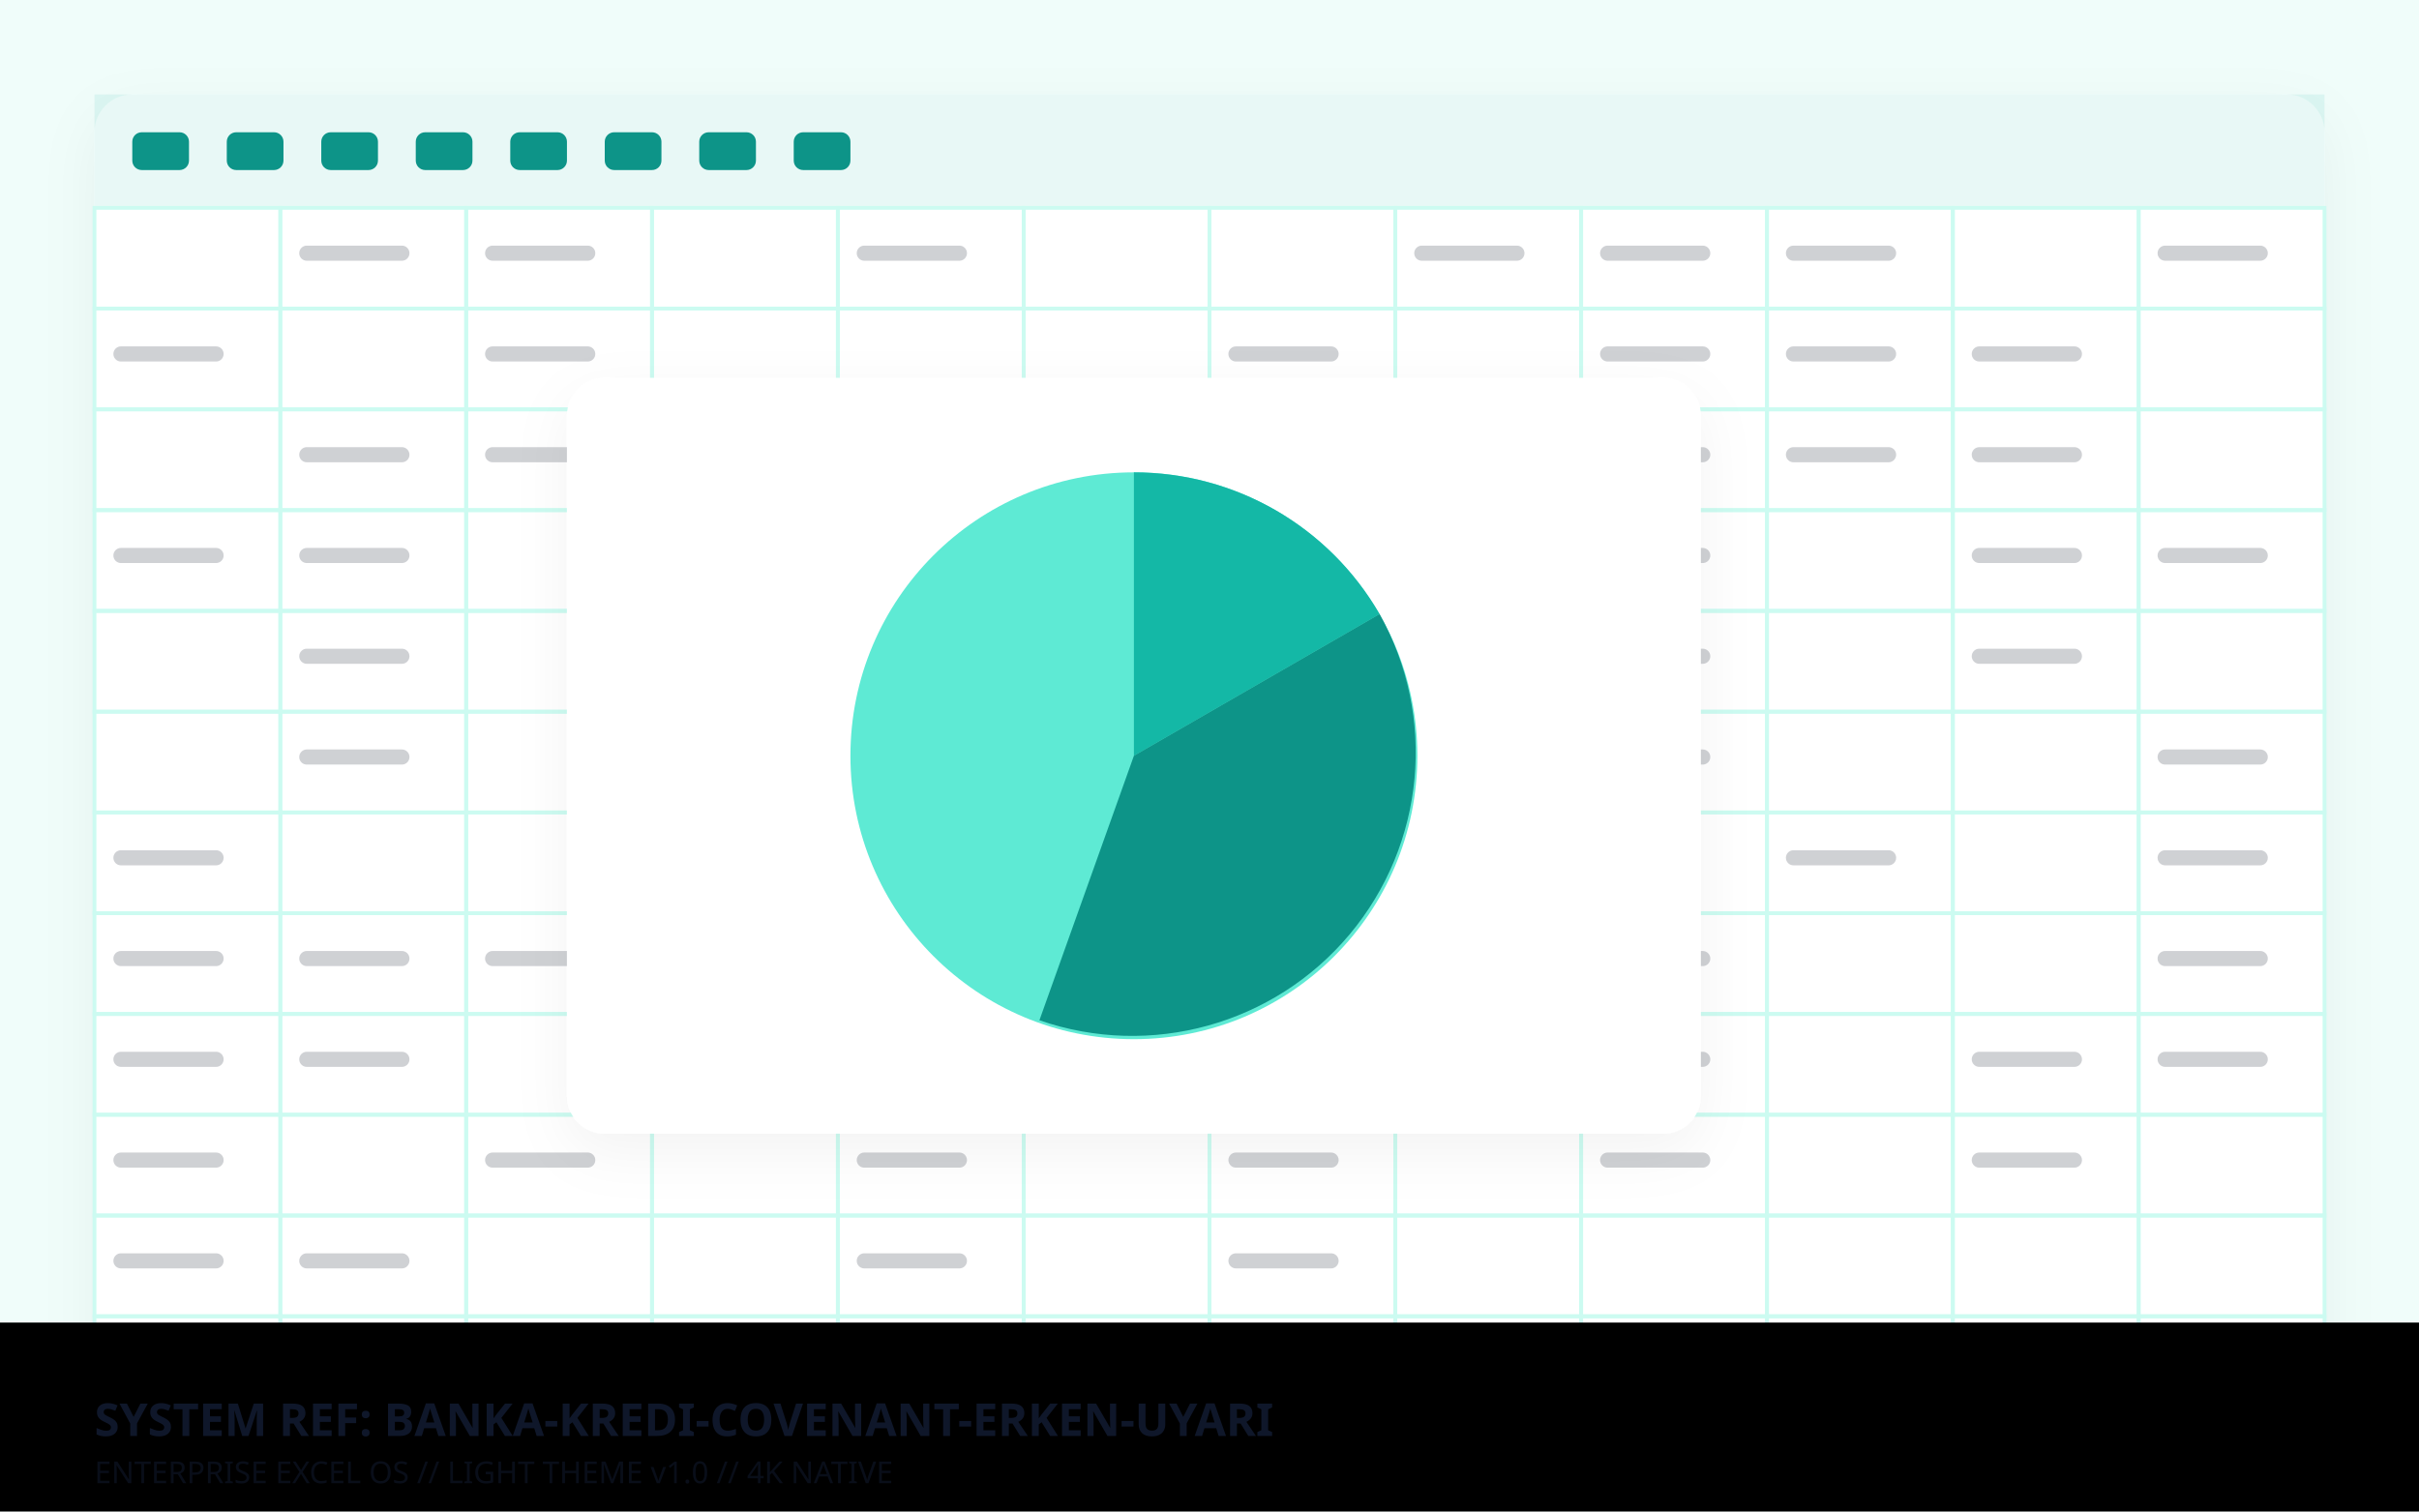
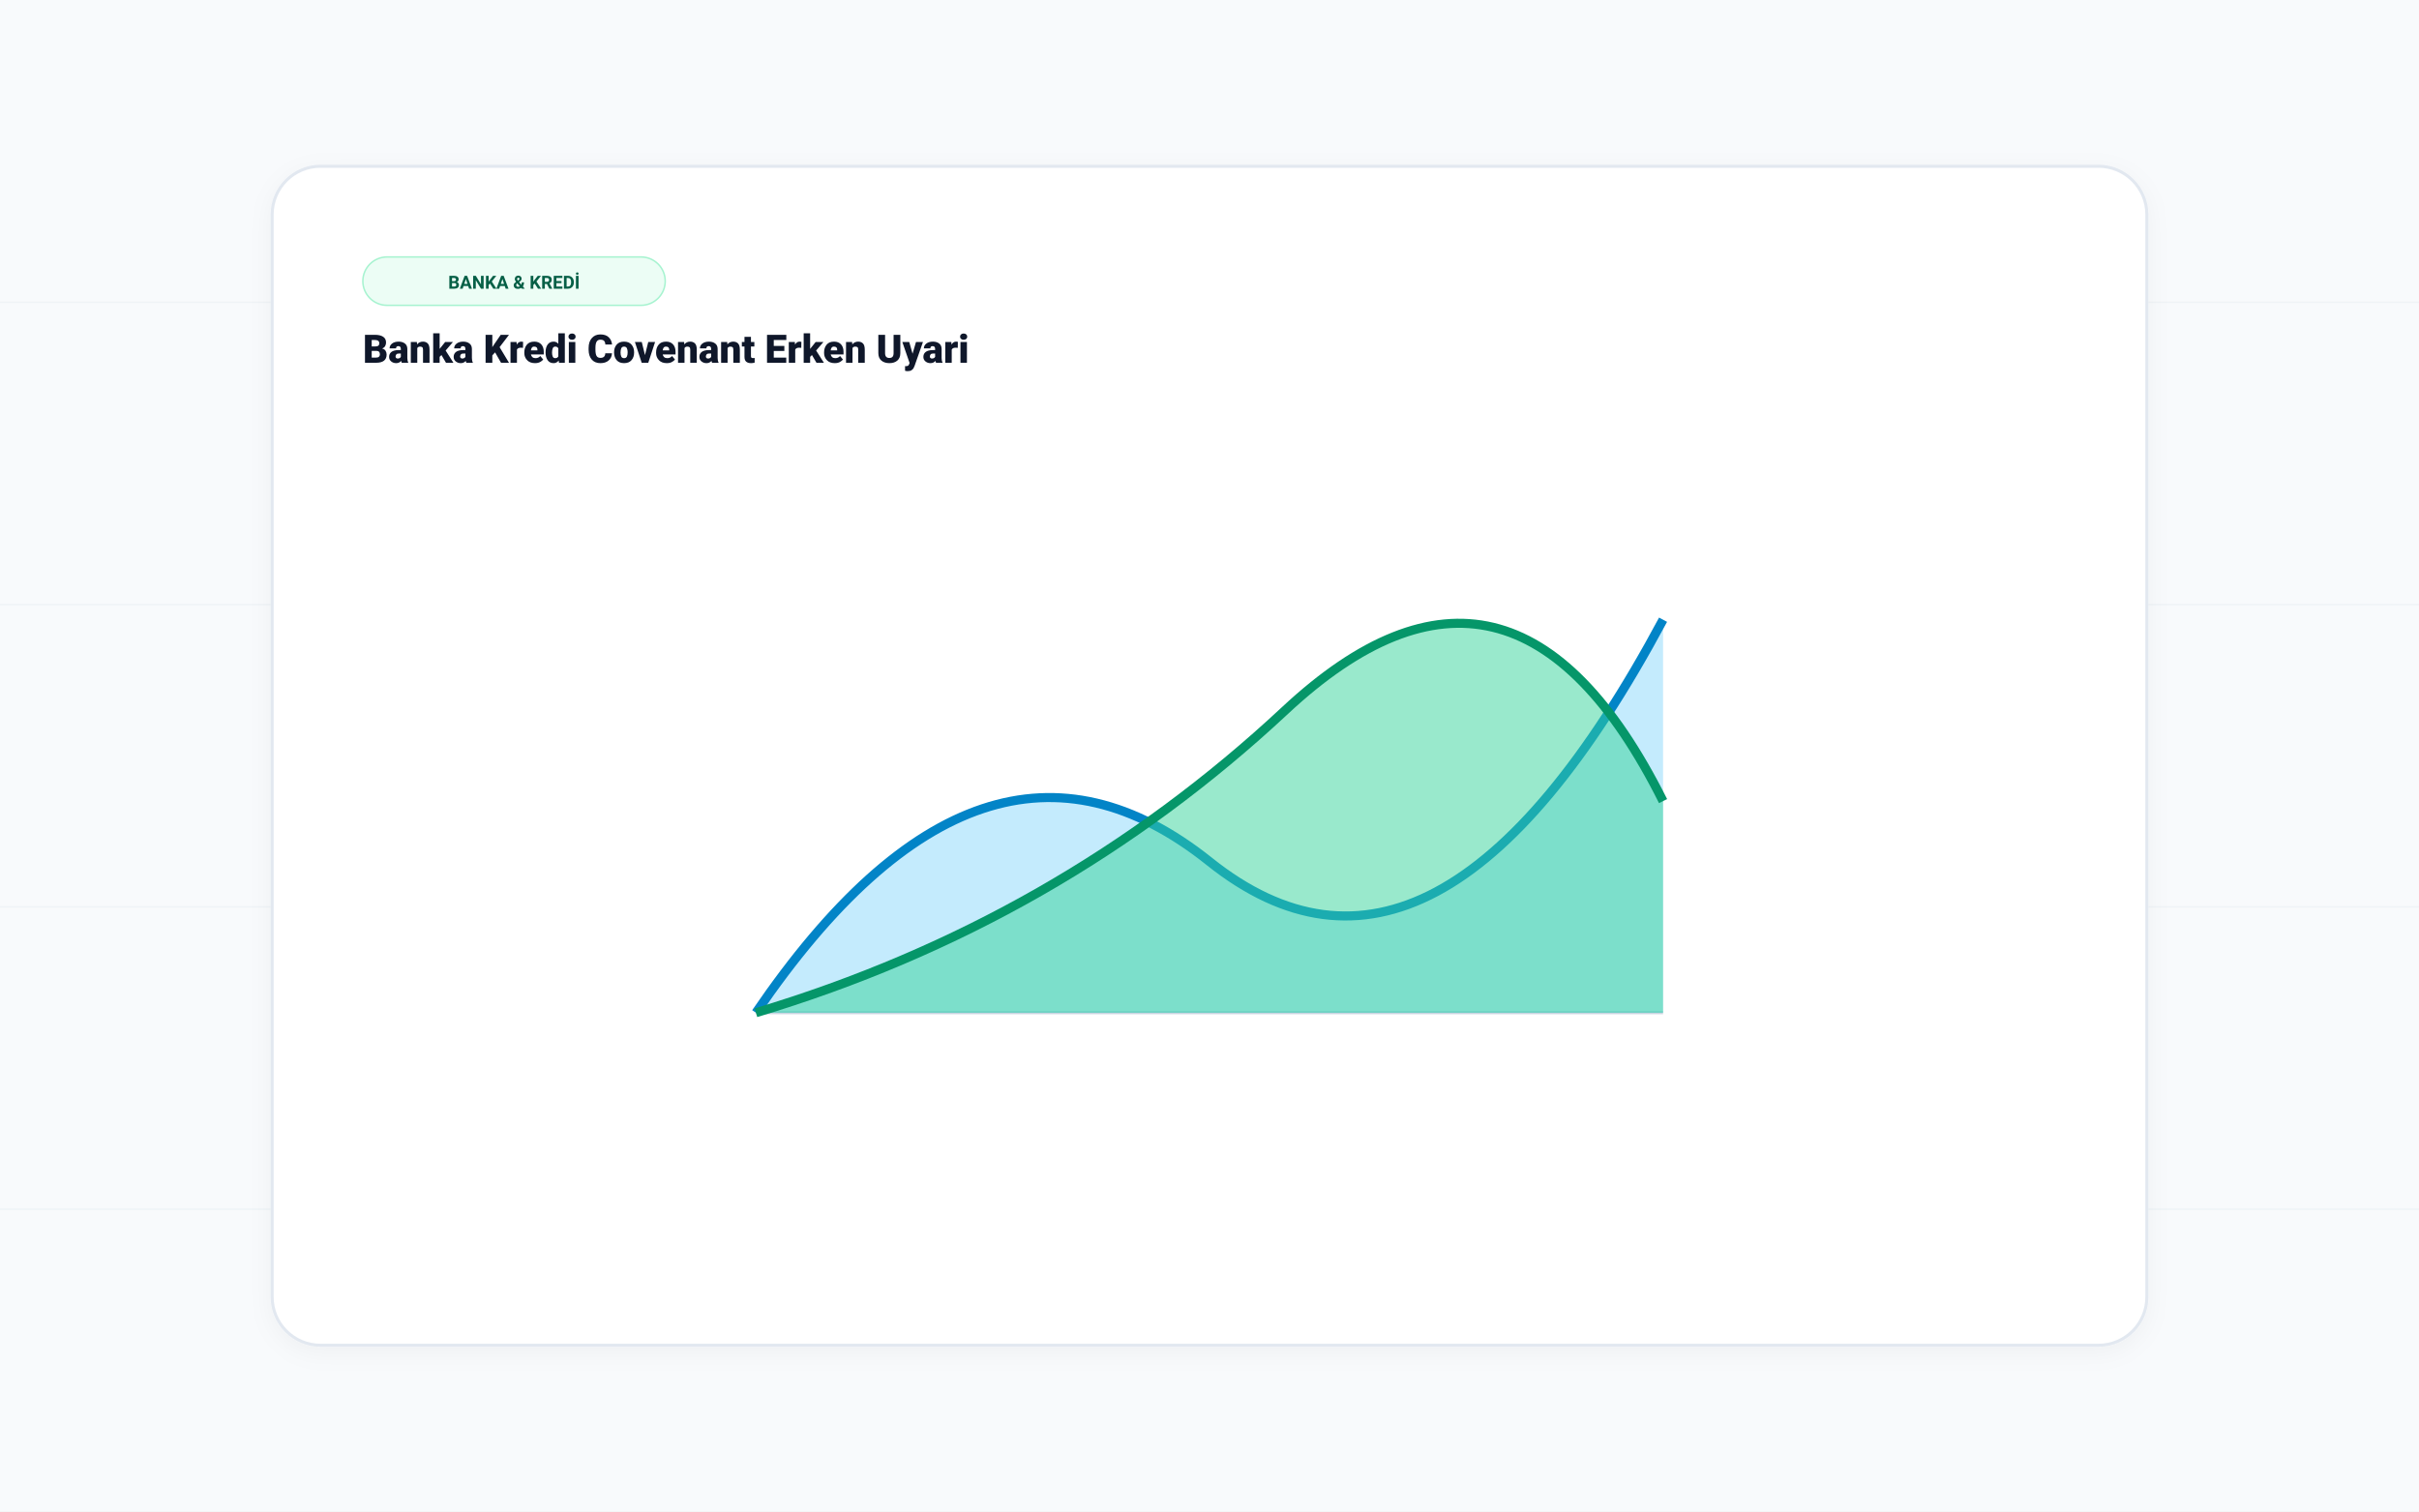
- <svg xmlns="http://www.w3.org/2000/svg" width="2560" height="1600" viewBox="0 0 2560 1600">
+ <svg xmlns="http://www.w3.org/2000/svg" viewBox="0 0 1600 1000" width="1600" height="1000">
  <defs>
-     <filter id="shadowDown" x="-10%" y="-10%" width="120%" height="120%">
-       <feDropShadow dx="0" dy="20" stdDeviation="30" flood-opacity="0.05" />
-     </filter>
-     <filter id="shadowRight" x="-10%" y="-10%" width="120%" height="120%">
-       <feDropShadow dx="20" dy="0" stdDeviation="30" flood-opacity="0.05" />
+     <filter id="cardShadow" x="-5%" y="-5%" width="110%" height="115%">
+       <feDropShadow dx="0" dy="24" stdDeviation="32" flood-color="#0f172a" flood-opacity="0.06" />
+       <feDropShadow dx="0" dy="4" stdDeviation="8" flood-color="#0f172a" flood-opacity="0.04" />
    </filter>
  </defs>
-   <rect width="100%" height="100%" fill="#f0fdfa" />
-   <rect x="100" y="100" width="2360" height="1400" rx="40" fill="#ffffff" filter="url(#shadowDown)" />
-   <rect x="100" y="100" width="2360" height="120" fill="#14b8a6" opacity="0.1" />
-   <rect x="140" y="140" width="60" height="40" rx="10" fill="#0d9488" />
-   <rect x="240" y="140" width="60" height="40" rx="10" fill="#0d9488" />
-   <rect x="340" y="140" width="60" height="40" rx="10" fill="#0d9488" />
-   <rect x="440" y="140" width="60" height="40" rx="10" fill="#0d9488" />
-   <rect x="540" y="140" width="60" height="40" rx="10" fill="#0d9488" />
-   <rect x="640" y="140" width="60" height="40" rx="10" fill="#0d9488" />
-   <rect x="740" y="140" width="60" height="40" rx="10" fill="#0d9488" />
-   <rect x="840" y="140" width="60" height="40" rx="10" fill="#0d9488" />
-   <rect x="100" y="220" width="196.667" height="106.667" fill="none" stroke="#ccfbf1" stroke-width="4" />
-   <rect x="100" y="326.667" width="196.667" height="106.667" fill="none" stroke="#ccfbf1" stroke-width="4" />
-   <rect x="120" y="366.667" width="116.667" height="16" rx="8" fill="#0f172a" opacity="0.2" />
-   <rect x="100" y="433.333" width="196.667" height="106.667" fill="none" stroke="#ccfbf1" stroke-width="4" />
-   <rect x="100" y="540" width="196.667" height="106.667" fill="none" stroke="#ccfbf1" stroke-width="4" />
-   <rect x="120" y="580" width="116.667" height="16" rx="8" fill="#0f172a" opacity="0.2" />
-   <rect x="100" y="646.667" width="196.667" height="106.667" fill="none" stroke="#ccfbf1" stroke-width="4" />
-   <rect x="100" y="753.333" width="196.667" height="106.667" fill="none" stroke="#ccfbf1" stroke-width="4" />
-   <rect x="100" y="860" width="196.667" height="106.667" fill="none" stroke="#ccfbf1" stroke-width="4" />
-   <rect x="120" y="900" width="116.667" height="16" rx="8" fill="#0f172a" opacity="0.2" />
-   <rect x="100" y="966.667" width="196.667" height="106.667" fill="none" stroke="#ccfbf1" stroke-width="4" />
-   <rect x="120" y="1006.667" width="116.667" height="16" rx="8" fill="#0f172a" opacity="0.2" />
-   <rect x="100" y="1073.333" width="196.667" height="106.667" fill="none" stroke="#ccfbf1" stroke-width="4" />
-   <rect x="120" y="1113.333" width="116.667" height="16" rx="8" fill="#0f172a" opacity="0.2" />
-   <rect x="100" y="1180" width="196.667" height="106.667" fill="none" stroke="#ccfbf1" stroke-width="4" />
-   <rect x="120" y="1220" width="116.667" height="16" rx="8" fill="#0f172a" opacity="0.2" />
-   <rect x="100" y="1286.667" width="196.667" height="106.667" fill="none" stroke="#ccfbf1" stroke-width="4" />
-   <rect x="120" y="1326.667" width="116.667" height="16" rx="8" fill="#0f172a" opacity="0.2" />
-   <rect x="100" y="1393.333" width="196.667" height="106.667" fill="none" stroke="#ccfbf1" stroke-width="4" />
-   <rect x="296.667" y="220" width="196.667" height="106.667" fill="none" stroke="#ccfbf1" stroke-width="4" />
-   <rect x="316.667" y="260" width="116.667" height="16" rx="8" fill="#0f172a" opacity="0.2" />
-   <rect x="296.667" y="326.667" width="196.667" height="106.667" fill="none" stroke="#ccfbf1" stroke-width="4" />
-   <rect x="296.667" y="433.333" width="196.667" height="106.667" fill="none" stroke="#ccfbf1" stroke-width="4" />
-   <rect x="316.667" y="473.333" width="116.667" height="16" rx="8" fill="#0f172a" opacity="0.2" />
-   <rect x="296.667" y="540" width="196.667" height="106.667" fill="none" stroke="#ccfbf1" stroke-width="4" />
-   <rect x="316.667" y="580" width="116.667" height="16" rx="8" fill="#0f172a" opacity="0.2" />
-   <rect x="296.667" y="646.667" width="196.667" height="106.667" fill="none" stroke="#ccfbf1" stroke-width="4" />
-   <rect x="316.667" y="686.667" width="116.667" height="16" rx="8" fill="#0f172a" opacity="0.2" />
-   <rect x="296.667" y="753.333" width="196.667" height="106.667" fill="none" stroke="#ccfbf1" stroke-width="4" />
-   <rect x="316.667" y="793.333" width="116.667" height="16" rx="8" fill="#0f172a" opacity="0.2" />
-   <rect x="296.667" y="860" width="196.667" height="106.667" fill="none" stroke="#ccfbf1" stroke-width="4" />
-   <rect x="296.667" y="966.667" width="196.667" height="106.667" fill="none" stroke="#ccfbf1" stroke-width="4" />
-   <rect x="316.667" y="1006.667" width="116.667" height="16" rx="8" fill="#0f172a" opacity="0.2" />
-   <rect x="296.667" y="1073.333" width="196.667" height="106.667" fill="none" stroke="#ccfbf1" stroke-width="4" />
-   <rect x="316.667" y="1113.333" width="116.667" height="16" rx="8" fill="#0f172a" opacity="0.2" />
-   <rect x="296.667" y="1180" width="196.667" height="106.667" fill="none" stroke="#ccfbf1" stroke-width="4" />
-   <rect x="296.667" y="1286.667" width="196.667" height="106.667" fill="none" stroke="#ccfbf1" stroke-width="4" />
-   <rect x="316.667" y="1326.667" width="116.667" height="16" rx="8" fill="#0f172a" opacity="0.2" />
-   <rect x="296.667" y="1393.333" width="196.667" height="106.667" fill="none" stroke="#ccfbf1" stroke-width="4" />
-   <rect x="316.667" y="1433.333" width="116.667" height="16" rx="8" fill="#0f172a" opacity="0.2" />
-   <rect x="493.333" y="220" width="196.667" height="106.667" fill="none" stroke="#ccfbf1" stroke-width="4" />
-   <rect x="513.333" y="260" width="116.667" height="16" rx="8" fill="#0f172a" opacity="0.2" />
-   <rect x="493.333" y="326.667" width="196.667" height="106.667" fill="none" stroke="#ccfbf1" stroke-width="4" />
-   <rect x="513.333" y="366.667" width="116.667" height="16" rx="8" fill="#0f172a" opacity="0.2" />
-   <rect x="493.333" y="433.333" width="196.667" height="106.667" fill="none" stroke="#ccfbf1" stroke-width="4" />
-   <rect x="513.333" y="473.333" width="116.667" height="16" rx="8" fill="#0f172a" opacity="0.2" />
-   <rect x="493.333" y="540" width="196.667" height="106.667" fill="none" stroke="#ccfbf1" stroke-width="4" />
-   <rect x="493.333" y="646.667" width="196.667" height="106.667" fill="none" stroke="#ccfbf1" stroke-width="4" />
-   <rect x="493.333" y="753.333" width="196.667" height="106.667" fill="none" stroke="#ccfbf1" stroke-width="4" />
-   <rect x="493.333" y="860" width="196.667" height="106.667" fill="none" stroke="#ccfbf1" stroke-width="4" />
-   <rect x="493.333" y="966.667" width="196.667" height="106.667" fill="none" stroke="#ccfbf1" stroke-width="4" />
-   <rect x="513.333" y="1006.667" width="116.667" height="16" rx="8" fill="#0f172a" opacity="0.2" />
-   <rect x="493.333" y="1073.333" width="196.667" height="106.667" fill="none" stroke="#ccfbf1" stroke-width="4" />
-   <rect x="493.333" y="1180" width="196.667" height="106.667" fill="none" stroke="#ccfbf1" stroke-width="4" />
-   <rect x="513.333" y="1220" width="116.667" height="16" rx="8" fill="#0f172a" opacity="0.2" />
-   <rect x="493.333" y="1286.667" width="196.667" height="106.667" fill="none" stroke="#ccfbf1" stroke-width="4" />
-   <rect x="493.333" y="1393.333" width="196.667" height="106.667" fill="none" stroke="#ccfbf1" stroke-width="4" />
-   <rect x="513.333" y="1433.333" width="116.667" height="16" rx="8" fill="#0f172a" opacity="0.2" />
-   <rect x="690" y="220" width="196.667" height="106.667" fill="none" stroke="#ccfbf1" stroke-width="4" />
-   <rect x="690" y="326.667" width="196.667" height="106.667" fill="none" stroke="#ccfbf1" stroke-width="4" />
-   <rect x="690" y="433.333" width="196.667" height="106.667" fill="none" stroke="#ccfbf1" stroke-width="4" />
-   <rect x="710" y="473.333" width="116.667" height="16" rx="8" fill="#0f172a" opacity="0.2" />
-   <rect x="690" y="540" width="196.667" height="106.667" fill="none" stroke="#ccfbf1" stroke-width="4" />
-   <rect x="690" y="646.667" width="196.667" height="106.667" fill="none" stroke="#ccfbf1" stroke-width="4" />
-   <rect x="710" y="686.667" width="116.667" height="16" rx="8" fill="#0f172a" opacity="0.2" />
-   <rect x="690" y="753.333" width="196.667" height="106.667" fill="none" stroke="#ccfbf1" stroke-width="4" />
-   <rect x="710" y="793.333" width="116.667" height="16" rx="8" fill="#0f172a" opacity="0.2" />
-   <rect x="690" y="860" width="196.667" height="106.667" fill="none" stroke="#ccfbf1" stroke-width="4" />
-   <rect x="690" y="966.667" width="196.667" height="106.667" fill="none" stroke="#ccfbf1" stroke-width="4" />
-   <rect x="690" y="1073.333" width="196.667" height="106.667" fill="none" stroke="#ccfbf1" stroke-width="4" />
-   <rect x="710" y="1113.333" width="116.667" height="16" rx="8" fill="#0f172a" opacity="0.2" />
-   <rect x="690" y="1180" width="196.667" height="106.667" fill="none" stroke="#ccfbf1" stroke-width="4" />
-   <rect x="690" y="1286.667" width="196.667" height="106.667" fill="none" stroke="#ccfbf1" stroke-width="4" />
-   <rect x="690" y="1393.333" width="196.667" height="106.667" fill="none" stroke="#ccfbf1" stroke-width="4" />
-   <rect x="710" y="1433.333" width="116.667" height="16" rx="8" fill="#0f172a" opacity="0.2" />
-   <rect x="886.667" y="220" width="196.667" height="106.667" fill="none" stroke="#ccfbf1" stroke-width="4" />
-   <rect x="906.667" y="260" width="116.667" height="16" rx="8" fill="#0f172a" opacity="0.2" />
-   <rect x="886.667" y="326.667" width="196.667" height="106.667" fill="none" stroke="#ccfbf1" stroke-width="4" />
-   <rect x="886.667" y="433.333" width="196.667" height="106.667" fill="none" stroke="#ccfbf1" stroke-width="4" />
-   <rect x="906.667" y="473.333" width="116.667" height="16" rx="8" fill="#0f172a" opacity="0.2" />
-   <rect x="886.667" y="540" width="196.667" height="106.667" fill="none" stroke="#ccfbf1" stroke-width="4" />
-   <rect x="906.667" y="580" width="116.667" height="16" rx="8" fill="#0f172a" opacity="0.2" />
-   <rect x="886.667" y="646.667" width="196.667" height="106.667" fill="none" stroke="#ccfbf1" stroke-width="4" />
-   <rect x="906.667" y="686.667" width="116.667" height="16" rx="8" fill="#0f172a" opacity="0.2" />
-   <rect x="886.667" y="753.333" width="196.667" height="106.667" fill="none" stroke="#ccfbf1" stroke-width="4" />
-   <rect x="886.667" y="860" width="196.667" height="106.667" fill="none" stroke="#ccfbf1" stroke-width="4" />
-   <rect x="906.667" y="900" width="116.667" height="16" rx="8" fill="#0f172a" opacity="0.2" />
-   <rect x="886.667" y="966.667" width="196.667" height="106.667" fill="none" stroke="#ccfbf1" stroke-width="4" />
-   <rect x="886.667" y="1073.333" width="196.667" height="106.667" fill="none" stroke="#ccfbf1" stroke-width="4" />
-   <rect x="906.667" y="1113.333" width="116.667" height="16" rx="8" fill="#0f172a" opacity="0.2" />
-   <rect x="886.667" y="1180" width="196.667" height="106.667" fill="none" stroke="#ccfbf1" stroke-width="4" />
-   <rect x="906.667" y="1220" width="116.667" height="16" rx="8" fill="#0f172a" opacity="0.2" />
-   <rect x="886.667" y="1286.667" width="196.667" height="106.667" fill="none" stroke="#ccfbf1" stroke-width="4" />
-   <rect x="906.667" y="1326.667" width="116.667" height="16" rx="8" fill="#0f172a" opacity="0.2" />
-   <rect x="886.667" y="1393.333" width="196.667" height="106.667" fill="none" stroke="#ccfbf1" stroke-width="4" />
-   <rect x="1083.333" y="220" width="196.667" height="106.667" fill="none" stroke="#ccfbf1" stroke-width="4" />
-   <rect x="1083.333" y="326.667" width="196.667" height="106.667" fill="none" stroke="#ccfbf1" stroke-width="4" />
-   <rect x="1083.333" y="433.333" width="196.667" height="106.667" fill="none" stroke="#ccfbf1" stroke-width="4" />
-   <rect x="1083.333" y="540" width="196.667" height="106.667" fill="none" stroke="#ccfbf1" stroke-width="4" />
-   <rect x="1083.333" y="646.667" width="196.667" height="106.667" fill="none" stroke="#ccfbf1" stroke-width="4" />
-   <rect x="1083.333" y="753.333" width="196.667" height="106.667" fill="none" stroke="#ccfbf1" stroke-width="4" />
-   <rect x="1103.333" y="793.333" width="116.667" height="16" rx="8" fill="#0f172a" opacity="0.2" />
-   <rect x="1083.333" y="860" width="196.667" height="106.667" fill="none" stroke="#ccfbf1" stroke-width="4" />
-   <rect x="1083.333" y="966.667" width="196.667" height="106.667" fill="none" stroke="#ccfbf1" stroke-width="4" />
-   <rect x="1083.333" y="1073.333" width="196.667" height="106.667" fill="none" stroke="#ccfbf1" stroke-width="4" />
-   <rect x="1083.333" y="1180" width="196.667" height="106.667" fill="none" stroke="#ccfbf1" stroke-width="4" />
-   <rect x="1083.333" y="1286.667" width="196.667" height="106.667" fill="none" stroke="#ccfbf1" stroke-width="4" />
-   <rect x="1083.333" y="1393.333" width="196.667" height="106.667" fill="none" stroke="#ccfbf1" stroke-width="4" />
-   <rect x="1280" y="220" width="196.667" height="106.667" fill="none" stroke="#ccfbf1" stroke-width="4" />
-   <rect x="1280" y="326.667" width="196.667" height="106.667" fill="none" stroke="#ccfbf1" stroke-width="4" />
-   <rect x="1300" y="366.667" width="116.667" height="16" rx="8" fill="#0f172a" opacity="0.2" />
-   <rect x="1280" y="433.333" width="196.667" height="106.667" fill="none" stroke="#ccfbf1" stroke-width="4" />
-   <rect x="1300" y="473.333" width="116.667" height="16" rx="8" fill="#0f172a" opacity="0.2" />
-   <rect x="1280" y="540" width="196.667" height="106.667" fill="none" stroke="#ccfbf1" stroke-width="4" />
-   <rect x="1300" y="580" width="116.667" height="16" rx="8" fill="#0f172a" opacity="0.2" />
-   <rect x="1280" y="646.667" width="196.667" height="106.667" fill="none" stroke="#ccfbf1" stroke-width="4" />
-   <rect x="1300" y="686.667" width="116.667" height="16" rx="8" fill="#0f172a" opacity="0.2" />
-   <rect x="1280" y="753.333" width="196.667" height="106.667" fill="none" stroke="#ccfbf1" stroke-width="4" />
-   <rect x="1300" y="793.333" width="116.667" height="16" rx="8" fill="#0f172a" opacity="0.2" />
-   <rect x="1280" y="860" width="196.667" height="106.667" fill="none" stroke="#ccfbf1" stroke-width="4" />
-   <rect x="1300" y="900" width="116.667" height="16" rx="8" fill="#0f172a" opacity="0.2" />
-   <rect x="1280" y="966.667" width="196.667" height="106.667" fill="none" stroke="#ccfbf1" stroke-width="4" />
-   <rect x="1300" y="1006.667" width="116.667" height="16" rx="8" fill="#0f172a" opacity="0.2" />
-   <rect x="1280" y="1073.333" width="196.667" height="106.667" fill="none" stroke="#ccfbf1" stroke-width="4" />
-   <rect x="1280" y="1180" width="196.667" height="106.667" fill="none" stroke="#ccfbf1" stroke-width="4" />
-   <rect x="1300" y="1220" width="116.667" height="16" rx="8" fill="#0f172a" opacity="0.2" />
-   <rect x="1280" y="1286.667" width="196.667" height="106.667" fill="none" stroke="#ccfbf1" stroke-width="4" />
-   <rect x="1300" y="1326.667" width="116.667" height="16" rx="8" fill="#0f172a" opacity="0.2" />
-   <rect x="1280" y="1393.333" width="196.667" height="106.667" fill="none" stroke="#ccfbf1" stroke-width="4" />
-   <rect x="1476.667" y="220" width="196.667" height="106.667" fill="none" stroke="#ccfbf1" stroke-width="4" />
-   <rect x="1496.667" y="260" width="116.667" height="16" rx="8" fill="#0f172a" opacity="0.2" />
-   <rect x="1476.667" y="326.667" width="196.667" height="106.667" fill="none" stroke="#ccfbf1" stroke-width="4" />
-   <rect x="1476.667" y="433.333" width="196.667" height="106.667" fill="none" stroke="#ccfbf1" stroke-width="4" />
-   <rect x="1496.667" y="473.333" width="116.667" height="16" rx="8" fill="#0f172a" opacity="0.2" />
-   <rect x="1476.667" y="540" width="196.667" height="106.667" fill="none" stroke="#ccfbf1" stroke-width="4" />
-   <rect x="1476.667" y="646.667" width="196.667" height="106.667" fill="none" stroke="#ccfbf1" stroke-width="4" />
-   <rect x="1496.667" y="686.667" width="116.667" height="16" rx="8" fill="#0f172a" opacity="0.2" />
-   <rect x="1476.667" y="753.333" width="196.667" height="106.667" fill="none" stroke="#ccfbf1" stroke-width="4" />
-   <rect x="1476.667" y="860" width="196.667" height="106.667" fill="none" stroke="#ccfbf1" stroke-width="4" />
-   <rect x="1476.667" y="966.667" width="196.667" height="106.667" fill="none" stroke="#ccfbf1" stroke-width="4" />
-   <rect x="1476.667" y="1073.333" width="196.667" height="106.667" fill="none" stroke="#ccfbf1" stroke-width="4" />
-   <rect x="1476.667" y="1180" width="196.667" height="106.667" fill="none" stroke="#ccfbf1" stroke-width="4" />
-   <rect x="1476.667" y="1286.667" width="196.667" height="106.667" fill="none" stroke="#ccfbf1" stroke-width="4" />
-   <rect x="1476.667" y="1393.333" width="196.667" height="106.667" fill="none" stroke="#ccfbf1" stroke-width="4" />
-   <rect x="1673.333" y="220" width="196.667" height="106.667" fill="none" stroke="#ccfbf1" stroke-width="4" />
-   <rect x="1693.333" y="260" width="116.667" height="16" rx="8" fill="#0f172a" opacity="0.2" />
-   <rect x="1673.333" y="326.667" width="196.667" height="106.667" fill="none" stroke="#ccfbf1" stroke-width="4" />
-   <rect x="1693.333" y="366.667" width="116.667" height="16" rx="8" fill="#0f172a" opacity="0.2" />
-   <rect x="1673.333" y="433.333" width="196.667" height="106.667" fill="none" stroke="#ccfbf1" stroke-width="4" />
-   <rect x="1693.333" y="473.333" width="116.667" height="16" rx="8" fill="#0f172a" opacity="0.2" />
-   <rect x="1673.333" y="540" width="196.667" height="106.667" fill="none" stroke="#ccfbf1" stroke-width="4" />
-   <rect x="1693.333" y="580" width="116.667" height="16" rx="8" fill="#0f172a" opacity="0.2" />
-   <rect x="1673.333" y="646.667" width="196.667" height="106.667" fill="none" stroke="#ccfbf1" stroke-width="4" />
-   <rect x="1693.333" y="686.667" width="116.667" height="16" rx="8" fill="#0f172a" opacity="0.2" />
-   <rect x="1673.333" y="753.333" width="196.667" height="106.667" fill="none" stroke="#ccfbf1" stroke-width="4" />
-   <rect x="1693.333" y="793.333" width="116.667" height="16" rx="8" fill="#0f172a" opacity="0.2" />
-   <rect x="1673.333" y="860" width="196.667" height="106.667" fill="none" stroke="#ccfbf1" stroke-width="4" />
-   <rect x="1673.333" y="966.667" width="196.667" height="106.667" fill="none" stroke="#ccfbf1" stroke-width="4" />
-   <rect x="1693.333" y="1006.667" width="116.667" height="16" rx="8" fill="#0f172a" opacity="0.2" />
-   <rect x="1673.333" y="1073.333" width="196.667" height="106.667" fill="none" stroke="#ccfbf1" stroke-width="4" />
-   <rect x="1693.333" y="1113.333" width="116.667" height="16" rx="8" fill="#0f172a" opacity="0.2" />
-   <rect x="1673.333" y="1180" width="196.667" height="106.667" fill="none" stroke="#ccfbf1" stroke-width="4" />
-   <rect x="1693.333" y="1220" width="116.667" height="16" rx="8" fill="#0f172a" opacity="0.2" />
-   <rect x="1673.333" y="1286.667" width="196.667" height="106.667" fill="none" stroke="#ccfbf1" stroke-width="4" />
-   <rect x="1673.333" y="1393.333" width="196.667" height="106.667" fill="none" stroke="#ccfbf1" stroke-width="4" />
-   <rect x="1870" y="220" width="196.667" height="106.667" fill="none" stroke="#ccfbf1" stroke-width="4" />
-   <rect x="1890" y="260" width="116.667" height="16" rx="8" fill="#0f172a" opacity="0.2" />
-   <rect x="1870" y="326.667" width="196.667" height="106.667" fill="none" stroke="#ccfbf1" stroke-width="4" />
-   <rect x="1890" y="366.667" width="116.667" height="16" rx="8" fill="#0f172a" opacity="0.2" />
-   <rect x="1870" y="433.333" width="196.667" height="106.667" fill="none" stroke="#ccfbf1" stroke-width="4" />
-   <rect x="1890" y="473.333" width="116.667" height="16" rx="8" fill="#0f172a" opacity="0.2" />
-   <rect x="1870" y="540" width="196.667" height="106.667" fill="none" stroke="#ccfbf1" stroke-width="4" />
-   <rect x="1870" y="646.667" width="196.667" height="106.667" fill="none" stroke="#ccfbf1" stroke-width="4" />
-   <rect x="1870" y="753.333" width="196.667" height="106.667" fill="none" stroke="#ccfbf1" stroke-width="4" />
-   <rect x="1870" y="860" width="196.667" height="106.667" fill="none" stroke="#ccfbf1" stroke-width="4" />
-   <rect x="1890" y="900" width="116.667" height="16" rx="8" fill="#0f172a" opacity="0.2" />
-   <rect x="1870" y="966.667" width="196.667" height="106.667" fill="none" stroke="#ccfbf1" stroke-width="4" />
-   <rect x="1870" y="1073.333" width="196.667" height="106.667" fill="none" stroke="#ccfbf1" stroke-width="4" />
-   <rect x="1870" y="1180" width="196.667" height="106.667" fill="none" stroke="#ccfbf1" stroke-width="4" />
-   <rect x="1870" y="1286.667" width="196.667" height="106.667" fill="none" stroke="#ccfbf1" stroke-width="4" />
-   <rect x="1870" y="1393.333" width="196.667" height="106.667" fill="none" stroke="#ccfbf1" stroke-width="4" />
-   <rect x="2066.667" y="220" width="196.667" height="106.667" fill="none" stroke="#ccfbf1" stroke-width="4" />
-   <rect x="2066.667" y="326.667" width="196.667" height="106.667" fill="none" stroke="#ccfbf1" stroke-width="4" />
-   <rect x="2086.667" y="366.667" width="116.667" height="16" rx="8" fill="#0f172a" opacity="0.2" />
-   <rect x="2066.667" y="433.333" width="196.667" height="106.667" fill="none" stroke="#ccfbf1" stroke-width="4" />
-   <rect x="2086.667" y="473.333" width="116.667" height="16" rx="8" fill="#0f172a" opacity="0.2" />
-   <rect x="2066.667" y="540" width="196.667" height="106.667" fill="none" stroke="#ccfbf1" stroke-width="4" />
-   <rect x="2086.667" y="580" width="116.667" height="16" rx="8" fill="#0f172a" opacity="0.2" />
-   <rect x="2066.667" y="646.667" width="196.667" height="106.667" fill="none" stroke="#ccfbf1" stroke-width="4" />
-   <rect x="2086.667" y="686.667" width="116.667" height="16" rx="8" fill="#0f172a" opacity="0.2" />
-   <rect x="2066.667" y="753.333" width="196.667" height="106.667" fill="none" stroke="#ccfbf1" stroke-width="4" />
-   <rect x="2066.667" y="860" width="196.667" height="106.667" fill="none" stroke="#ccfbf1" stroke-width="4" />
-   <rect x="2066.667" y="966.667" width="196.667" height="106.667" fill="none" stroke="#ccfbf1" stroke-width="4" />
-   <rect x="2066.667" y="1073.333" width="196.667" height="106.667" fill="none" stroke="#ccfbf1" stroke-width="4" />
-   <rect x="2086.667" y="1113.333" width="116.667" height="16" rx="8" fill="#0f172a" opacity="0.2" />
-   <rect x="2066.667" y="1180" width="196.667" height="106.667" fill="none" stroke="#ccfbf1" stroke-width="4" />
-   <rect x="2086.667" y="1220" width="116.667" height="16" rx="8" fill="#0f172a" opacity="0.2" />
-   <rect x="2066.667" y="1286.667" width="196.667" height="106.667" fill="none" stroke="#ccfbf1" stroke-width="4" />
-   <rect x="2066.667" y="1393.333" width="196.667" height="106.667" fill="none" stroke="#ccfbf1" stroke-width="4" />
-   <rect x="2263.333" y="220" width="196.667" height="106.667" fill="none" stroke="#ccfbf1" stroke-width="4" />
-   <rect x="2283.333" y="260" width="116.667" height="16" rx="8" fill="#0f172a" opacity="0.2" />
-   <rect x="2263.333" y="326.667" width="196.667" height="106.667" fill="none" stroke="#ccfbf1" stroke-width="4" />
-   <rect x="2263.333" y="433.333" width="196.667" height="106.667" fill="none" stroke="#ccfbf1" stroke-width="4" />
-   <rect x="2263.333" y="540" width="196.667" height="106.667" fill="none" stroke="#ccfbf1" stroke-width="4" />
-   <rect x="2283.333" y="580" width="116.667" height="16" rx="8" fill="#0f172a" opacity="0.2" />
-   <rect x="2263.333" y="646.667" width="196.667" height="106.667" fill="none" stroke="#ccfbf1" stroke-width="4" />
-   <rect x="2263.333" y="753.333" width="196.667" height="106.667" fill="none" stroke="#ccfbf1" stroke-width="4" />
-   <rect x="2283.333" y="793.333" width="116.667" height="16" rx="8" fill="#0f172a" opacity="0.2" />
-   <rect x="2263.333" y="860" width="196.667" height="106.667" fill="none" stroke="#ccfbf1" stroke-width="4" />
-   <rect x="2283.333" y="900" width="116.667" height="16" rx="8" fill="#0f172a" opacity="0.2" />
-   <rect x="2263.333" y="966.667" width="196.667" height="106.667" fill="none" stroke="#ccfbf1" stroke-width="4" />
-   <rect x="2283.333" y="1006.667" width="116.667" height="16" rx="8" fill="#0f172a" opacity="0.2" />
-   <rect x="2263.333" y="1073.333" width="196.667" height="106.667" fill="none" stroke="#ccfbf1" stroke-width="4" />
-   <rect x="2283.333" y="1113.333" width="116.667" height="16" rx="8" fill="#0f172a" opacity="0.2" />
-   <rect x="2263.333" y="1180" width="196.667" height="106.667" fill="none" stroke="#ccfbf1" stroke-width="4" />
-   <rect x="2263.333" y="1286.667" width="196.667" height="106.667" fill="none" stroke="#ccfbf1" stroke-width="4" />
-   <rect x="2263.333" y="1393.333" width="196.667" height="106.667" fill="none" stroke="#ccfbf1" stroke-width="4" />
-   <rect x="2283.333" y="1433.333" width="116.667" height="16" rx="8" fill="#0f172a" opacity="0.2" />
-   <rect x="600" y="400" width="1200" height="800" rx="40" fill="#ffffff" filter="url(#shadowDown)" />
-   <circle cx="1200" cy="800" r="300" fill="#5eead4" />
-   <path d="M 1200 800 L 1200 500 A 300 300 0 0 1 1460 650 Z" fill="#14b8a6" />
-   <path d="M 1200 800 L 1460 650 A 300 300 0 0 1 1100 1080 Z" fill="#0d9488" />
-   <rect x="2560" y="1400" width="2560" height="200" transform="translate(-2560,0)" />
-   <text x="100" y="1520" fill="#0f172a" font-family="sans-serif" font-size="48" font-weight="bold">SYSTEM REF: BANKA-KREDI-COVENANT-ERKEN-UYARI</text>
-   <text x="100" y="1570" fill="#0f172a" opacity="0.6" font-family="sans-serif" font-size="32">ENTERPRISE EXCEL OS // LIGHT THEME v1.0 // 4K NATIVE</text>
+   <rect width="100%" height="100%" fill="#f8fafc" />
+   <g stroke="#e2e8f0" stroke-width="1" opacity="0.4">
+     <line x1="0" y1="200" x2="1600" y2="200" />
+     <line x1="0" y1="400" x2="1600" y2="400" />
+     <line x1="0" y1="600" x2="1600" y2="600" />
+     <line x1="0" y1="800" x2="1600" y2="800" />
+   </g>
+   <rect x="180" y="110" width="1240" height="780" rx="32" fill="#ffffff" stroke="#e2e8f0" stroke-width="2" filter="url(#cardShadow)" />
+   <g transform="translate(240, 170)">
+     <rect x="0" y="0" width="200" height="32" rx="16" fill="#ecfdf5" stroke="#a7f3d0" stroke-width="1" />
+     <text x="100" y="21" fill="#065f46" font-family="-apple-system, BlinkMacSystemFont, 'Segoe UI', Roboto, sans-serif" font-size="12" font-weight="700" text-anchor="middle">BANKA &amp; KREDİ</text>
+     <text x="0" y="70" fill="#0f172a" font-family="-apple-system, BlinkMacSystemFont, 'Segoe UI', Roboto, sans-serif" font-size="26" font-weight="800">Banka Kredi Covenant Erken Uyari</text>
+   </g>
+   <g transform="translate(180, 230)">
+     <g transform="translate(320, 100)">
+       <line x1="0" y1="340" x2="600" y2="340" stroke="#cbd5e1" stroke-width="2" />
+       <path d="M 0 340 Q 150 120 300 240 T 600 80 L 600 340 Z" fill="#38bdf8" opacity="0.3" />
+       <path d="M 0 340 Q 150 120 300 240 T 600 80" fill="none" stroke="#0284c7" stroke-width="6" />
+       <path d="M 0 340 Q 200 280 350 140 T 600 200 L 600 340 Z" fill="#34d399" opacity="0.5" />
+       <path d="M 0 340 Q 200 280 350 140 T 600 200" fill="none" stroke="#059669" stroke-width="6" />
+     </g>
+   </g>
</svg>
